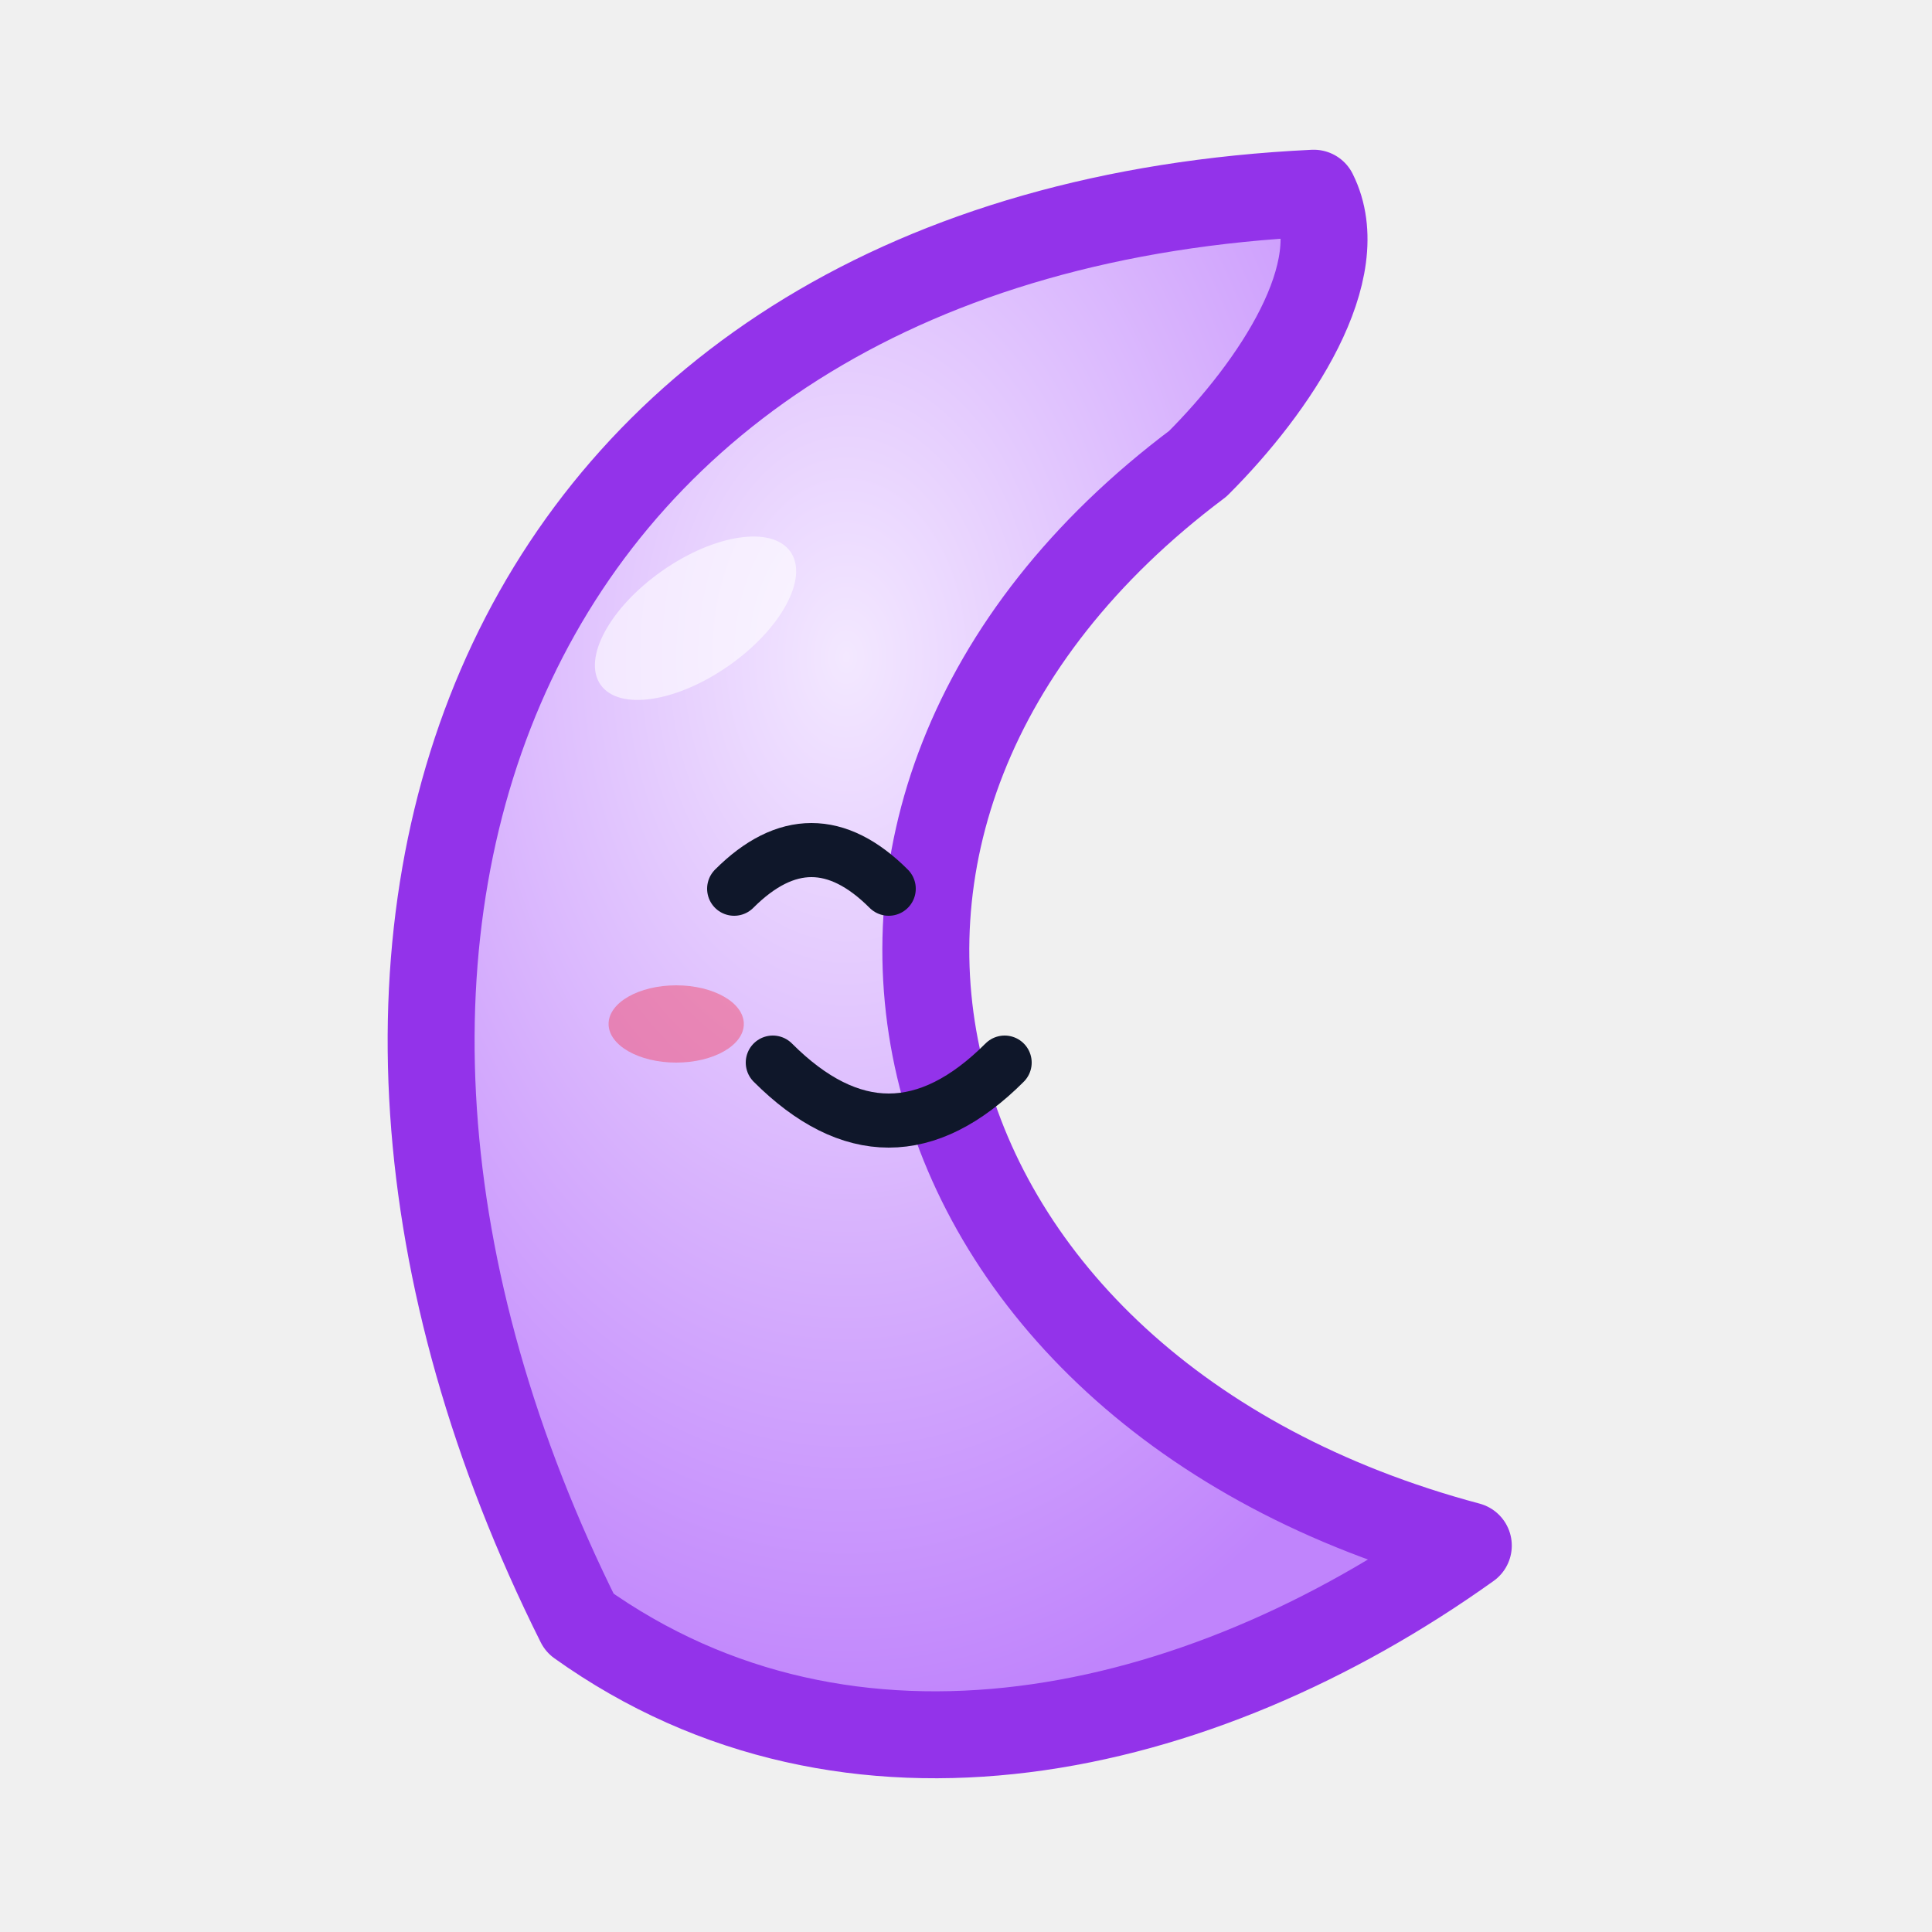
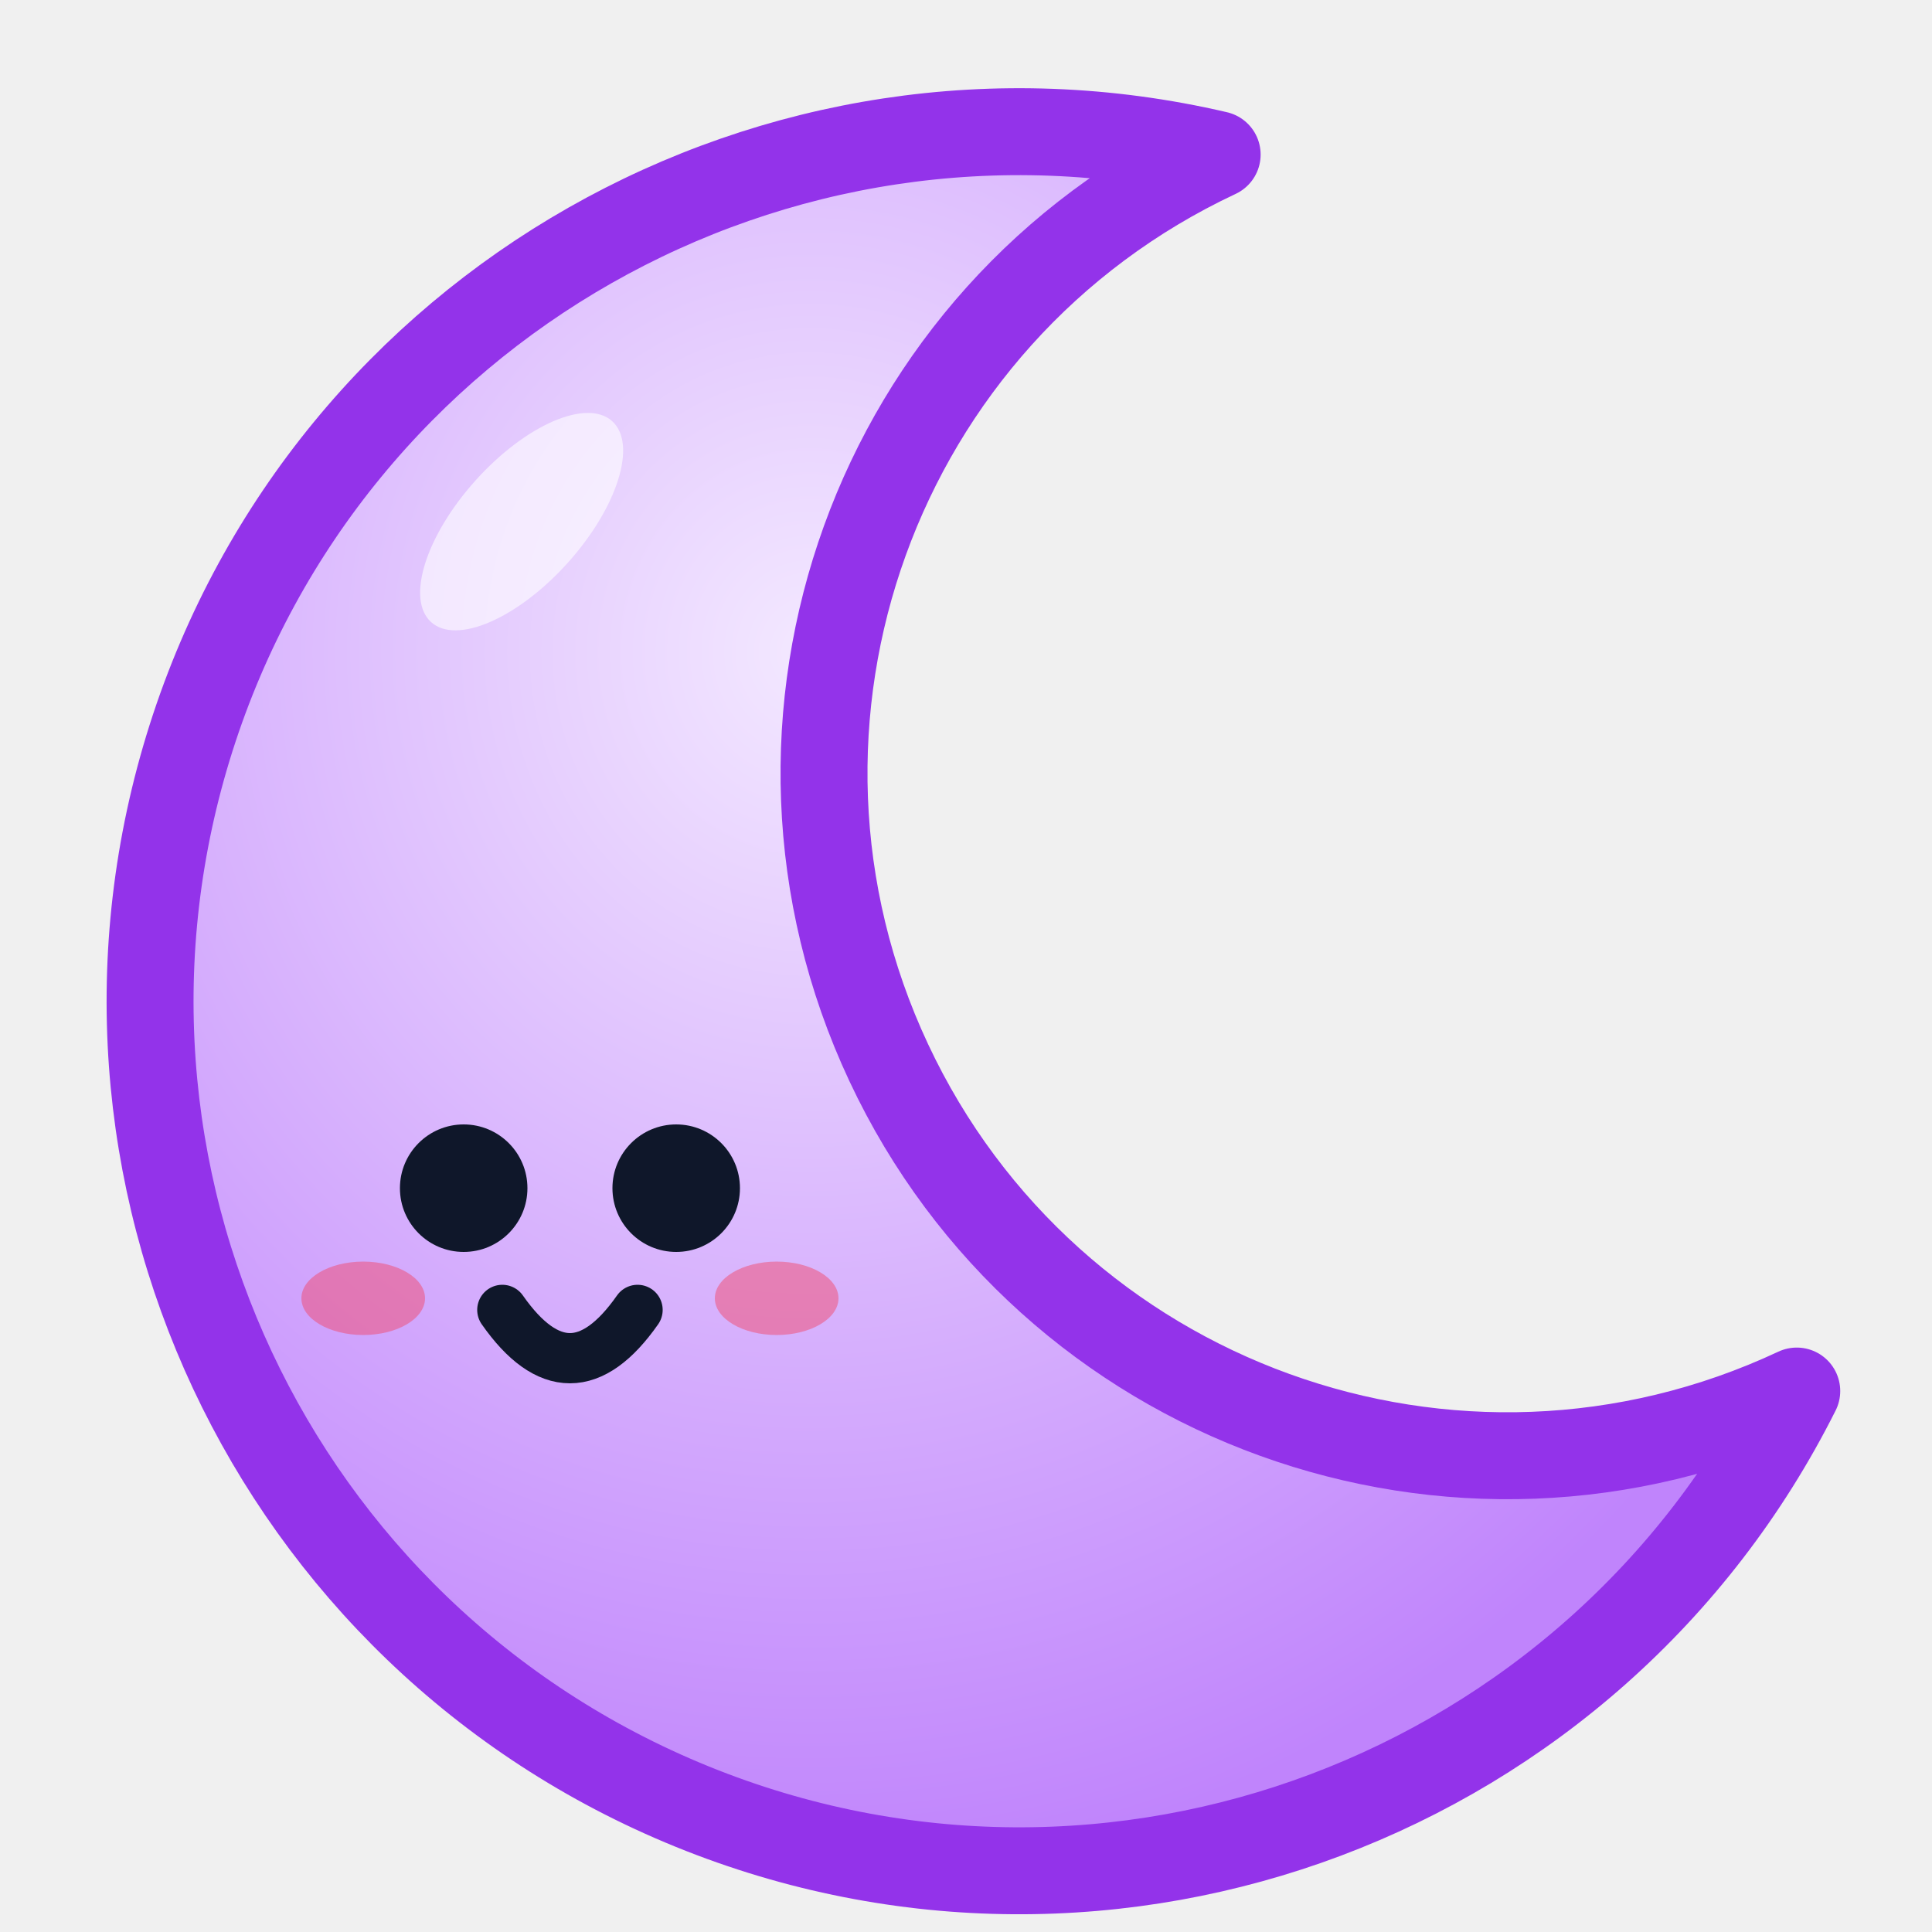
<svg xmlns="http://www.w3.org/2000/svg" viewBox="0 0 100 100">
  <defs>
    <radialGradient id="moonGrad" cx="40%" cy="30%" r="70%">
      <stop offset="0%" stop-color="#f3e8ff" />
      <stop offset="100%" stop-color="#c084fc" />
    </radialGradient>
  </defs>
-   <path d="M 68 10 C 26 12 12 48 30 84 C 44 94 62 90 76 80 C 46 72 38 42 62 24 C 66 20 70 14 68 10 Z" fill="url(#moonGrad)" stroke="#9333ea" stroke-width="4.5" stroke-linejoin="round" />
-   <ellipse cx="36" cy="32" rx="6" ry="3" fill="#ffffff" opacity="0.6" transform="rotate(-35 36 32)" />
-   <path d="M 38 46 Q 42 42 46 46" stroke="#0f172a" stroke-width="2.8" fill="none" stroke-linecap="round" />
-   <ellipse cx="35" cy="53" rx="3.5" ry="2" fill="#f43f5e" opacity="0.45" />
-   <path d="M 40 55 Q 46 61 52 55" stroke="#0f172a" stroke-width="2.8" fill="none" stroke-linecap="round" />
+   <path d="M 63 8 A 45 45 0 1 0 93 72 A 32 32 0 0 1 63 8 Z" fill="url(#moonGrad)" stroke="#9333ea" stroke-width="4.5" stroke-linejoin="round" />
+   <ellipse cx="27" cy="27" rx="7" ry="3.2" fill="#ffffff" opacity="0.6" transform="rotate(-48 27 27)" />
+   <circle cx="24" cy="61.5" r="3.3" fill="#0f172a" />
+   <circle cx="35" cy="61.5" r="3.3" fill="#0f172a" />
+   <ellipse cx="18.8" cy="67.2" rx="3.2" ry="1.9" fill="#f43f5e" opacity="0.45" />
+   <ellipse cx="40.2" cy="67.2" rx="3.2" ry="1.9" fill="#f43f5e" opacity="0.45" />
+   <path d="M 26 67.8 Q 29.5 72.8 33 67.8" stroke="#0f172a" stroke-width="2.6" fill="none" stroke-linecap="round" />
</svg>
